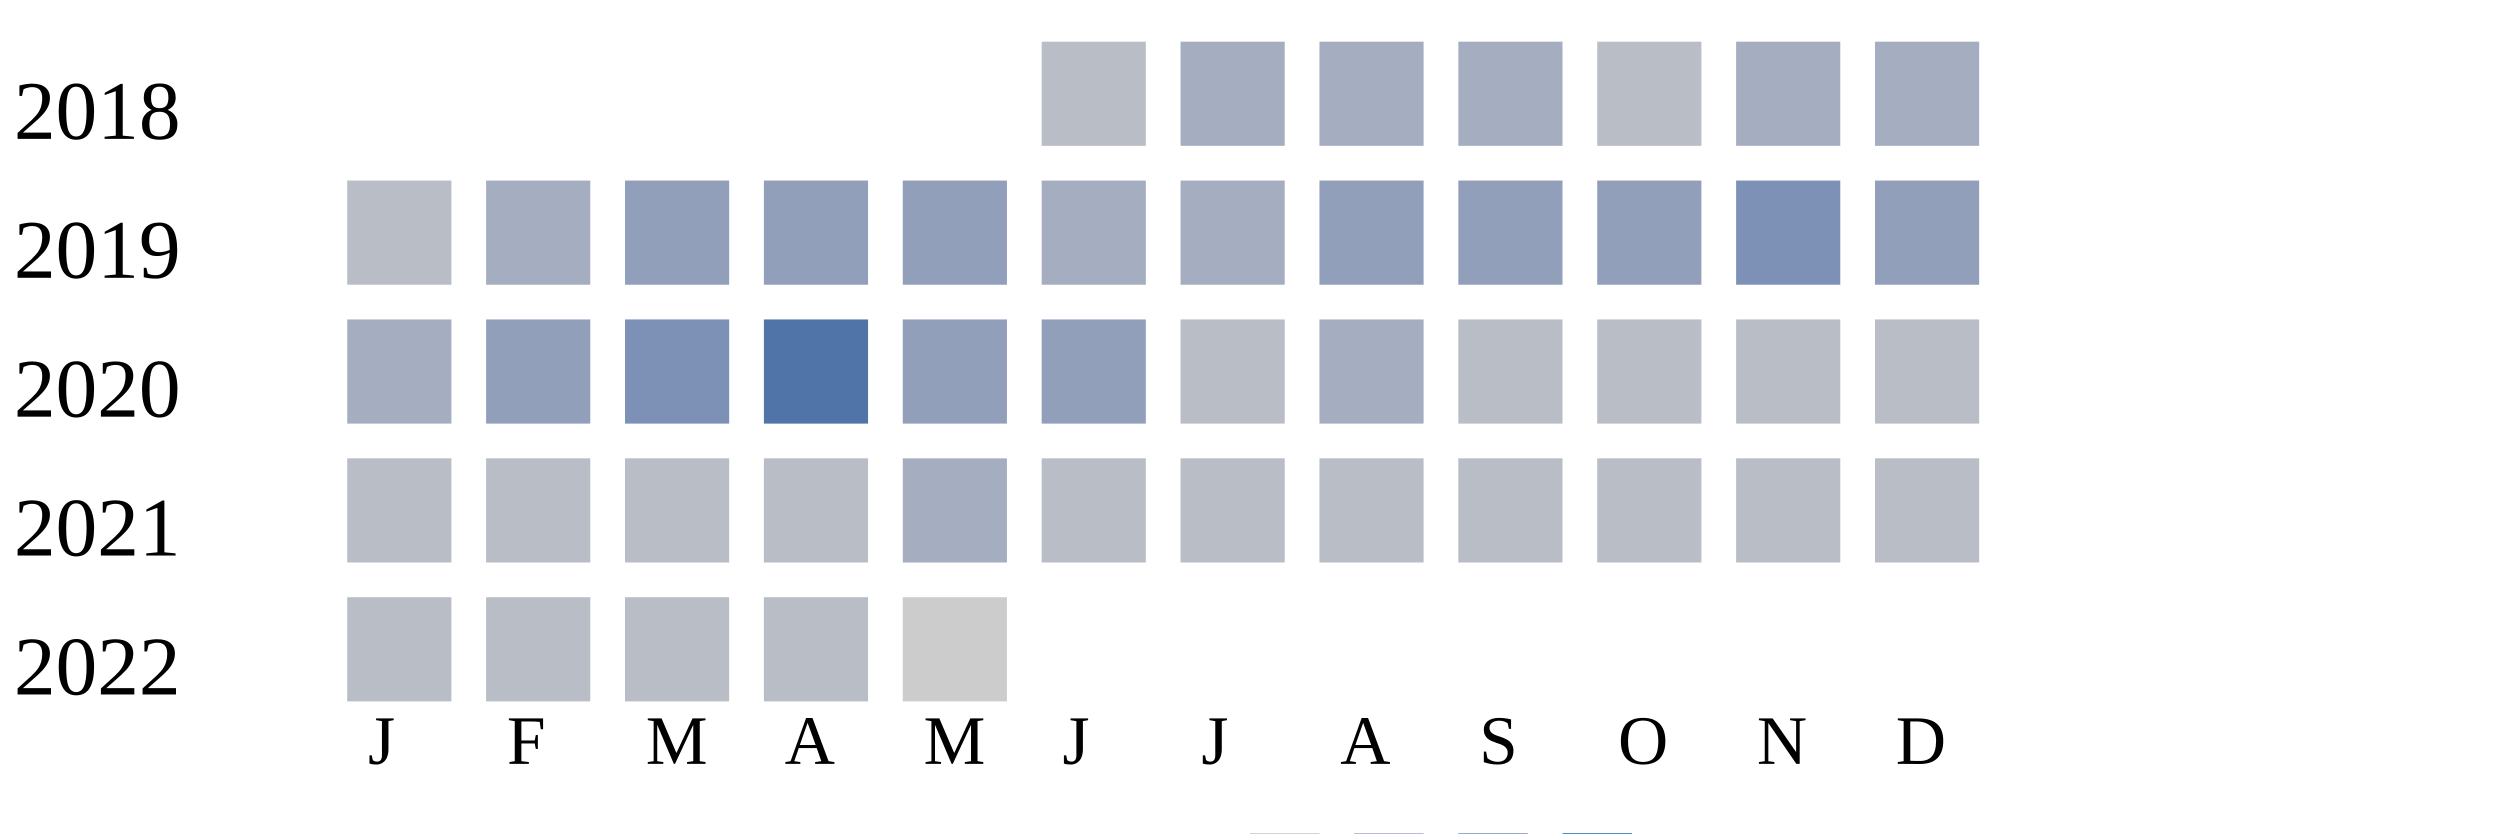
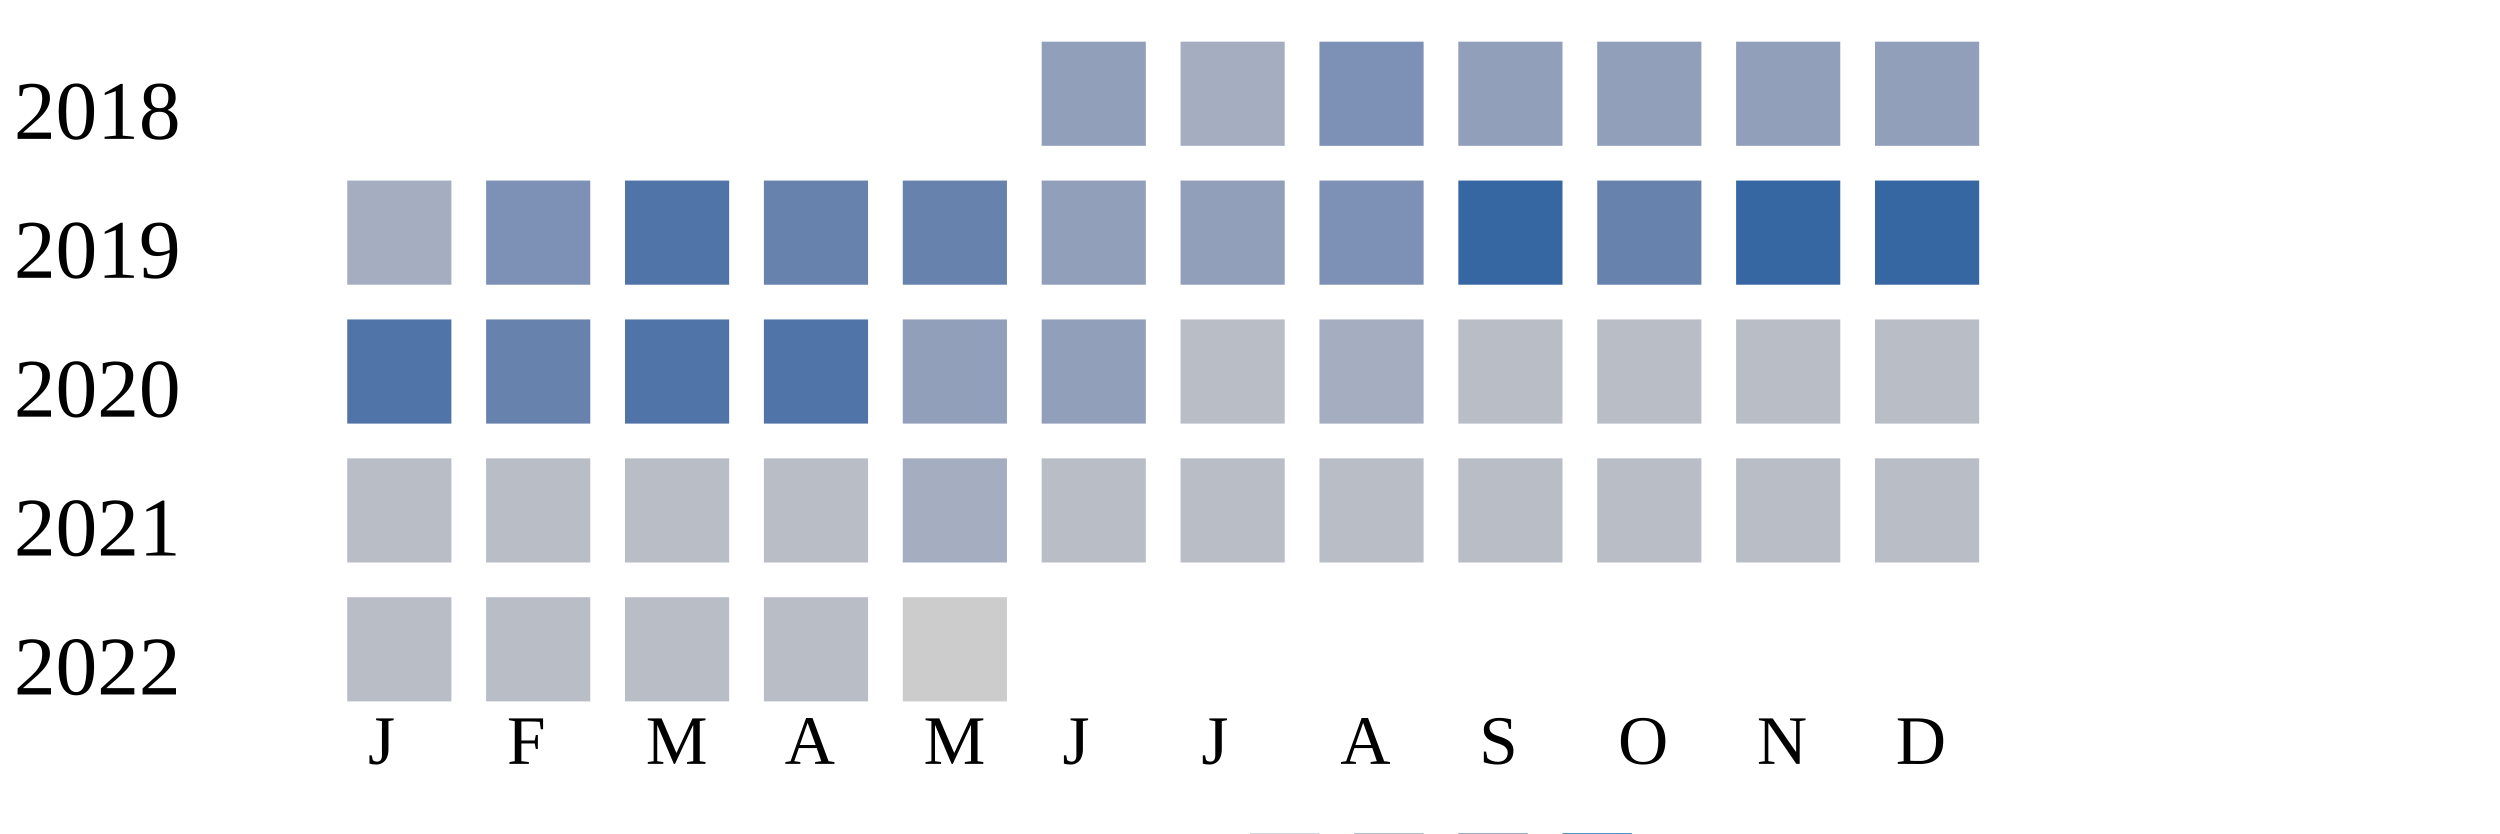
<svg xmlns="http://www.w3.org/2000/svg" width="360" height="120">
  <g transform="translate(0 0)">
    <text x="2" y="20">2018</text>
-     <rect x="150" y="6" width="15" height="15" fill="#b9bdc6" />
+     <rect x="150" y="6" width="15" height="15" fill="#919fba" />
    <rect x="170" y="6" width="15" height="15" fill="#a5aec0" />
-     <rect x="190" y="6" width="15" height="15" fill="#a5aec0" />
-     <rect x="210" y="6" width="15" height="15" fill="#a5aec0" />
-     <rect x="230" y="6" width="15" height="15" fill="#b9bdc6" />
-     <rect x="250" y="6" width="15" height="15" fill="#a5aec0" />
-     <rect x="270" y="6" width="15" height="15" fill="#a5aec0" />
+     <rect x="190" y="6" width="15" height="15" fill="#7d90b5" />
+     <rect x="210" y="6" width="15" height="15" fill="#919fba" />
+     <rect x="230" y="6" width="15" height="15" fill="#919fba" />
+     <rect x="250" y="6" width="15" height="15" fill="#919fba" />
+     <rect x="270" y="6" width="15" height="15" fill="#919fba" />
  </g>
  <g transform="translate(0 20)">
    <text x="2" y="20">2019</text>
-     <rect x="50" y="6" width="15" height="15" fill="#b9bdc6" />
-     <rect x="70" y="6" width="15" height="15" fill="#a5aec0" />
-     <rect x="90" y="6" width="15" height="15" fill="#919fba" />
-     <rect x="110" y="6" width="15" height="15" fill="#919fba" />
-     <rect x="130" y="6" width="15" height="15" fill="#919fba" />
-     <rect x="150" y="6" width="15" height="15" fill="#a5aec0" />
-     <rect x="170" y="6" width="15" height="15" fill="#a5aec0" />
-     <rect x="190" y="6" width="15" height="15" fill="#919fba" />
-     <rect x="210" y="6" width="15" height="15" fill="#919fba" />
-     <rect x="230" y="6" width="15" height="15" fill="#919fba" />
-     <rect x="250" y="6" width="15" height="15" fill="#7d90b5" />
-     <rect x="270" y="6" width="15" height="15" fill="#919fba" />
+     <rect x="50" y="6" width="15" height="15" fill="#a5aec0" />
+     <rect x="70" y="6" width="15" height="15" fill="#7d90b5" />
+     <rect x="90" y="6" width="15" height="15" fill="#5174a8" />
+     <rect x="110" y="6" width="15" height="15" fill="#6882ae" />
+     <rect x="130" y="6" width="15" height="15" fill="#6882ae" />
+     <rect x="150" y="6" width="15" height="15" fill="#919fba" />
+     <rect x="170" y="6" width="15" height="15" fill="#919fba" />
+     <rect x="190" y="6" width="15" height="15" fill="#7d90b5" />
+     <rect x="210" y="6" width="15" height="15" fill="#3667a2" />
+     <rect x="230" y="6" width="15" height="15" fill="#6882ae" />
+     <rect x="250" y="6" width="15" height="15" fill="#3667a2" />
+     <rect x="270" y="6" width="15" height="15" fill="#3667a2" />
  </g>
  <g transform="translate(0 40)">
    <text x="2" y="20">2020</text>
-     <rect x="50" y="6" width="15" height="15" fill="#a5aec0" />
-     <rect x="70" y="6" width="15" height="15" fill="#919fba" />
-     <rect x="90" y="6" width="15" height="15" fill="#7d90b5" />
+     <rect x="50" y="6" width="15" height="15" fill="#5174a8" />
+     <rect x="70" y="6" width="15" height="15" fill="#6882ae" />
+     <rect x="90" y="6" width="15" height="15" fill="#5174a8" />
    <rect x="110" y="6" width="15" height="15" fill="#5174a8" />
    <rect x="130" y="6" width="15" height="15" fill="#919fba" />
    <rect x="150" y="6" width="15" height="15" fill="#919fba" />
    <rect x="170" y="6" width="15" height="15" fill="#b9bdc6" />
    <rect x="190" y="6" width="15" height="15" fill="#a5aec0" />
    <rect x="210" y="6" width="15" height="15" fill="#b9bdc6" />
    <rect x="230" y="6" width="15" height="15" fill="#b9bdc6" />
    <rect x="250" y="6" width="15" height="15" fill="#b9bdc6" />
    <rect x="270" y="6" width="15" height="15" fill="#b9bdc6" />
  </g>
  <g transform="translate(0 60)">
    <text x="2" y="20">2021</text>
    <rect x="50" y="6" width="15" height="15" fill="#b9bdc6" />
    <rect x="70" y="6" width="15" height="15" fill="#b9bdc6" />
    <rect x="90" y="6" width="15" height="15" fill="#b9bdc6" />
    <rect x="110" y="6" width="15" height="15" fill="#b9bdc6" />
    <rect x="130" y="6" width="15" height="15" fill="#a5aec0" />
    <rect x="150" y="6" width="15" height="15" fill="#b9bdc6" />
    <rect x="170" y="6" width="15" height="15" fill="#b9bdc6" />
    <rect x="190" y="6" width="15" height="15" fill="#b9bdc6" />
    <rect x="210" y="6" width="15" height="15" fill="#b9bdc6" />
    <rect x="230" y="6" width="15" height="15" fill="#b9bdc6" />
    <rect x="250" y="6" width="15" height="15" fill="#b9bdc6" />
    <rect x="270" y="6" width="15" height="15" fill="#b9bdc6" />
  </g>
  <g transform="translate(0 80)">
    <text x="2" y="20">2022</text>
    <rect x="50" y="6" width="15" height="15" fill="#b9bdc6" />
    <rect x="70" y="6" width="15" height="15" fill="#b9bdc6" />
    <rect x="90" y="6" width="15" height="15" fill="#b9bdc6" />
    <rect x="110" y="6" width="15" height="15" fill="#b9bdc6" />
    <rect x="130" y="6" width="15" height="15" fill="#cccccc" />
  </g>
  <text style="font-size: 10px; text-align: center" x="53" y="110">J</text>
  <text style="font-size: 10px; text-align: center" x="73" y="110">F</text>
  <text style="font-size: 10px; text-align: center" x="93" y="110">M</text>
  <text style="font-size: 10px; text-align: center" x="113" y="110">A</text>
  <text style="font-size: 10px; text-align: center" x="133" y="110">M</text>
  <text style="font-size: 10px; text-align: center" x="153" y="110">J</text>
  <text style="font-size: 10px; text-align: center" x="173" y="110">J</text>
  <text style="font-size: 10px; text-align: center" x="193" y="110">A</text>
  <text style="font-size: 10px; text-align: center" x="213" y="110">S</text>
  <text style="font-size: 10px; text-align: center" x="233" y="110">O</text>
  <text style="font-size: 10px; text-align: center" x="253" y="110">N</text>
  <text style="font-size: 10px; text-align: center" x="273" y="110">D</text>
  <text style="font-size: 10px;" x="155" y="129">Less</text>
  <rect fill="#b9bdc6" width="10" height="10" x="180" y="120" />
  <rect fill="#919fba" width="10" height="10" x="195" y="120" />
  <rect fill="#6882ae" width="10" height="10" x="210" y="120" />
  <rect fill="#005a9c" width="10" height="10" x="225" y="120" />
  <text x="240" y="129" style="font-size: 10px;">More</text>
</svg>
